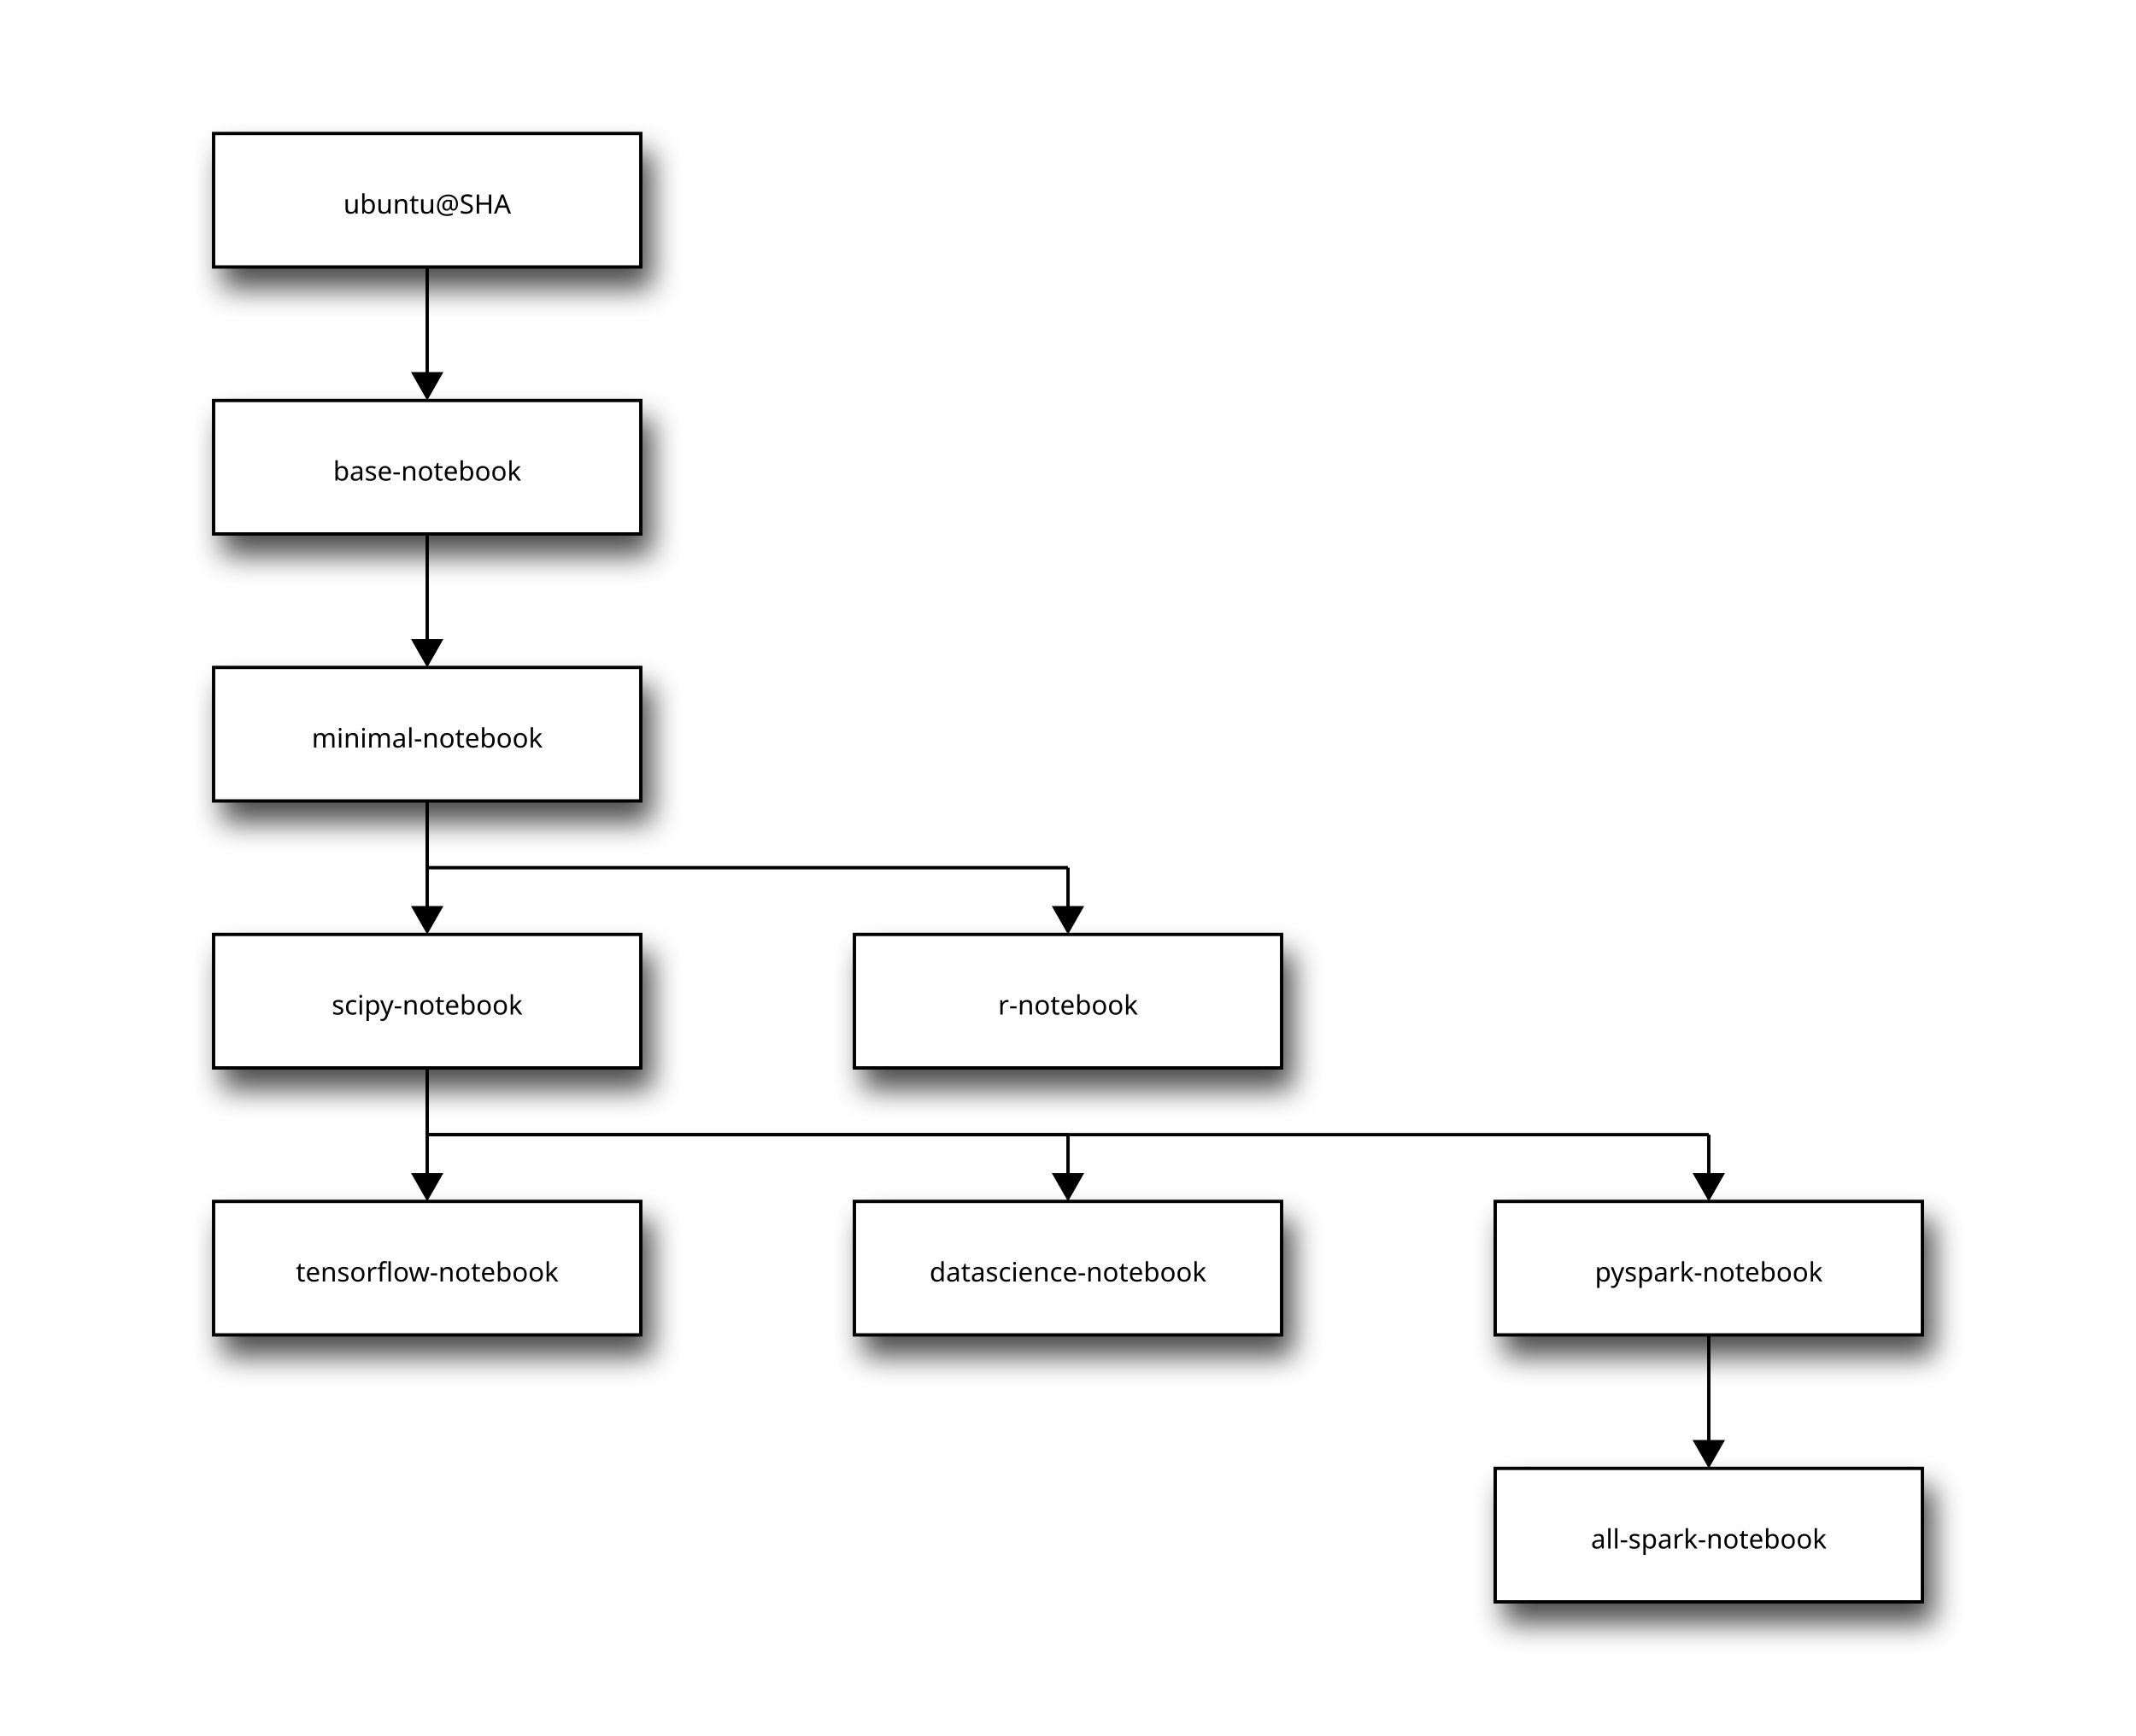
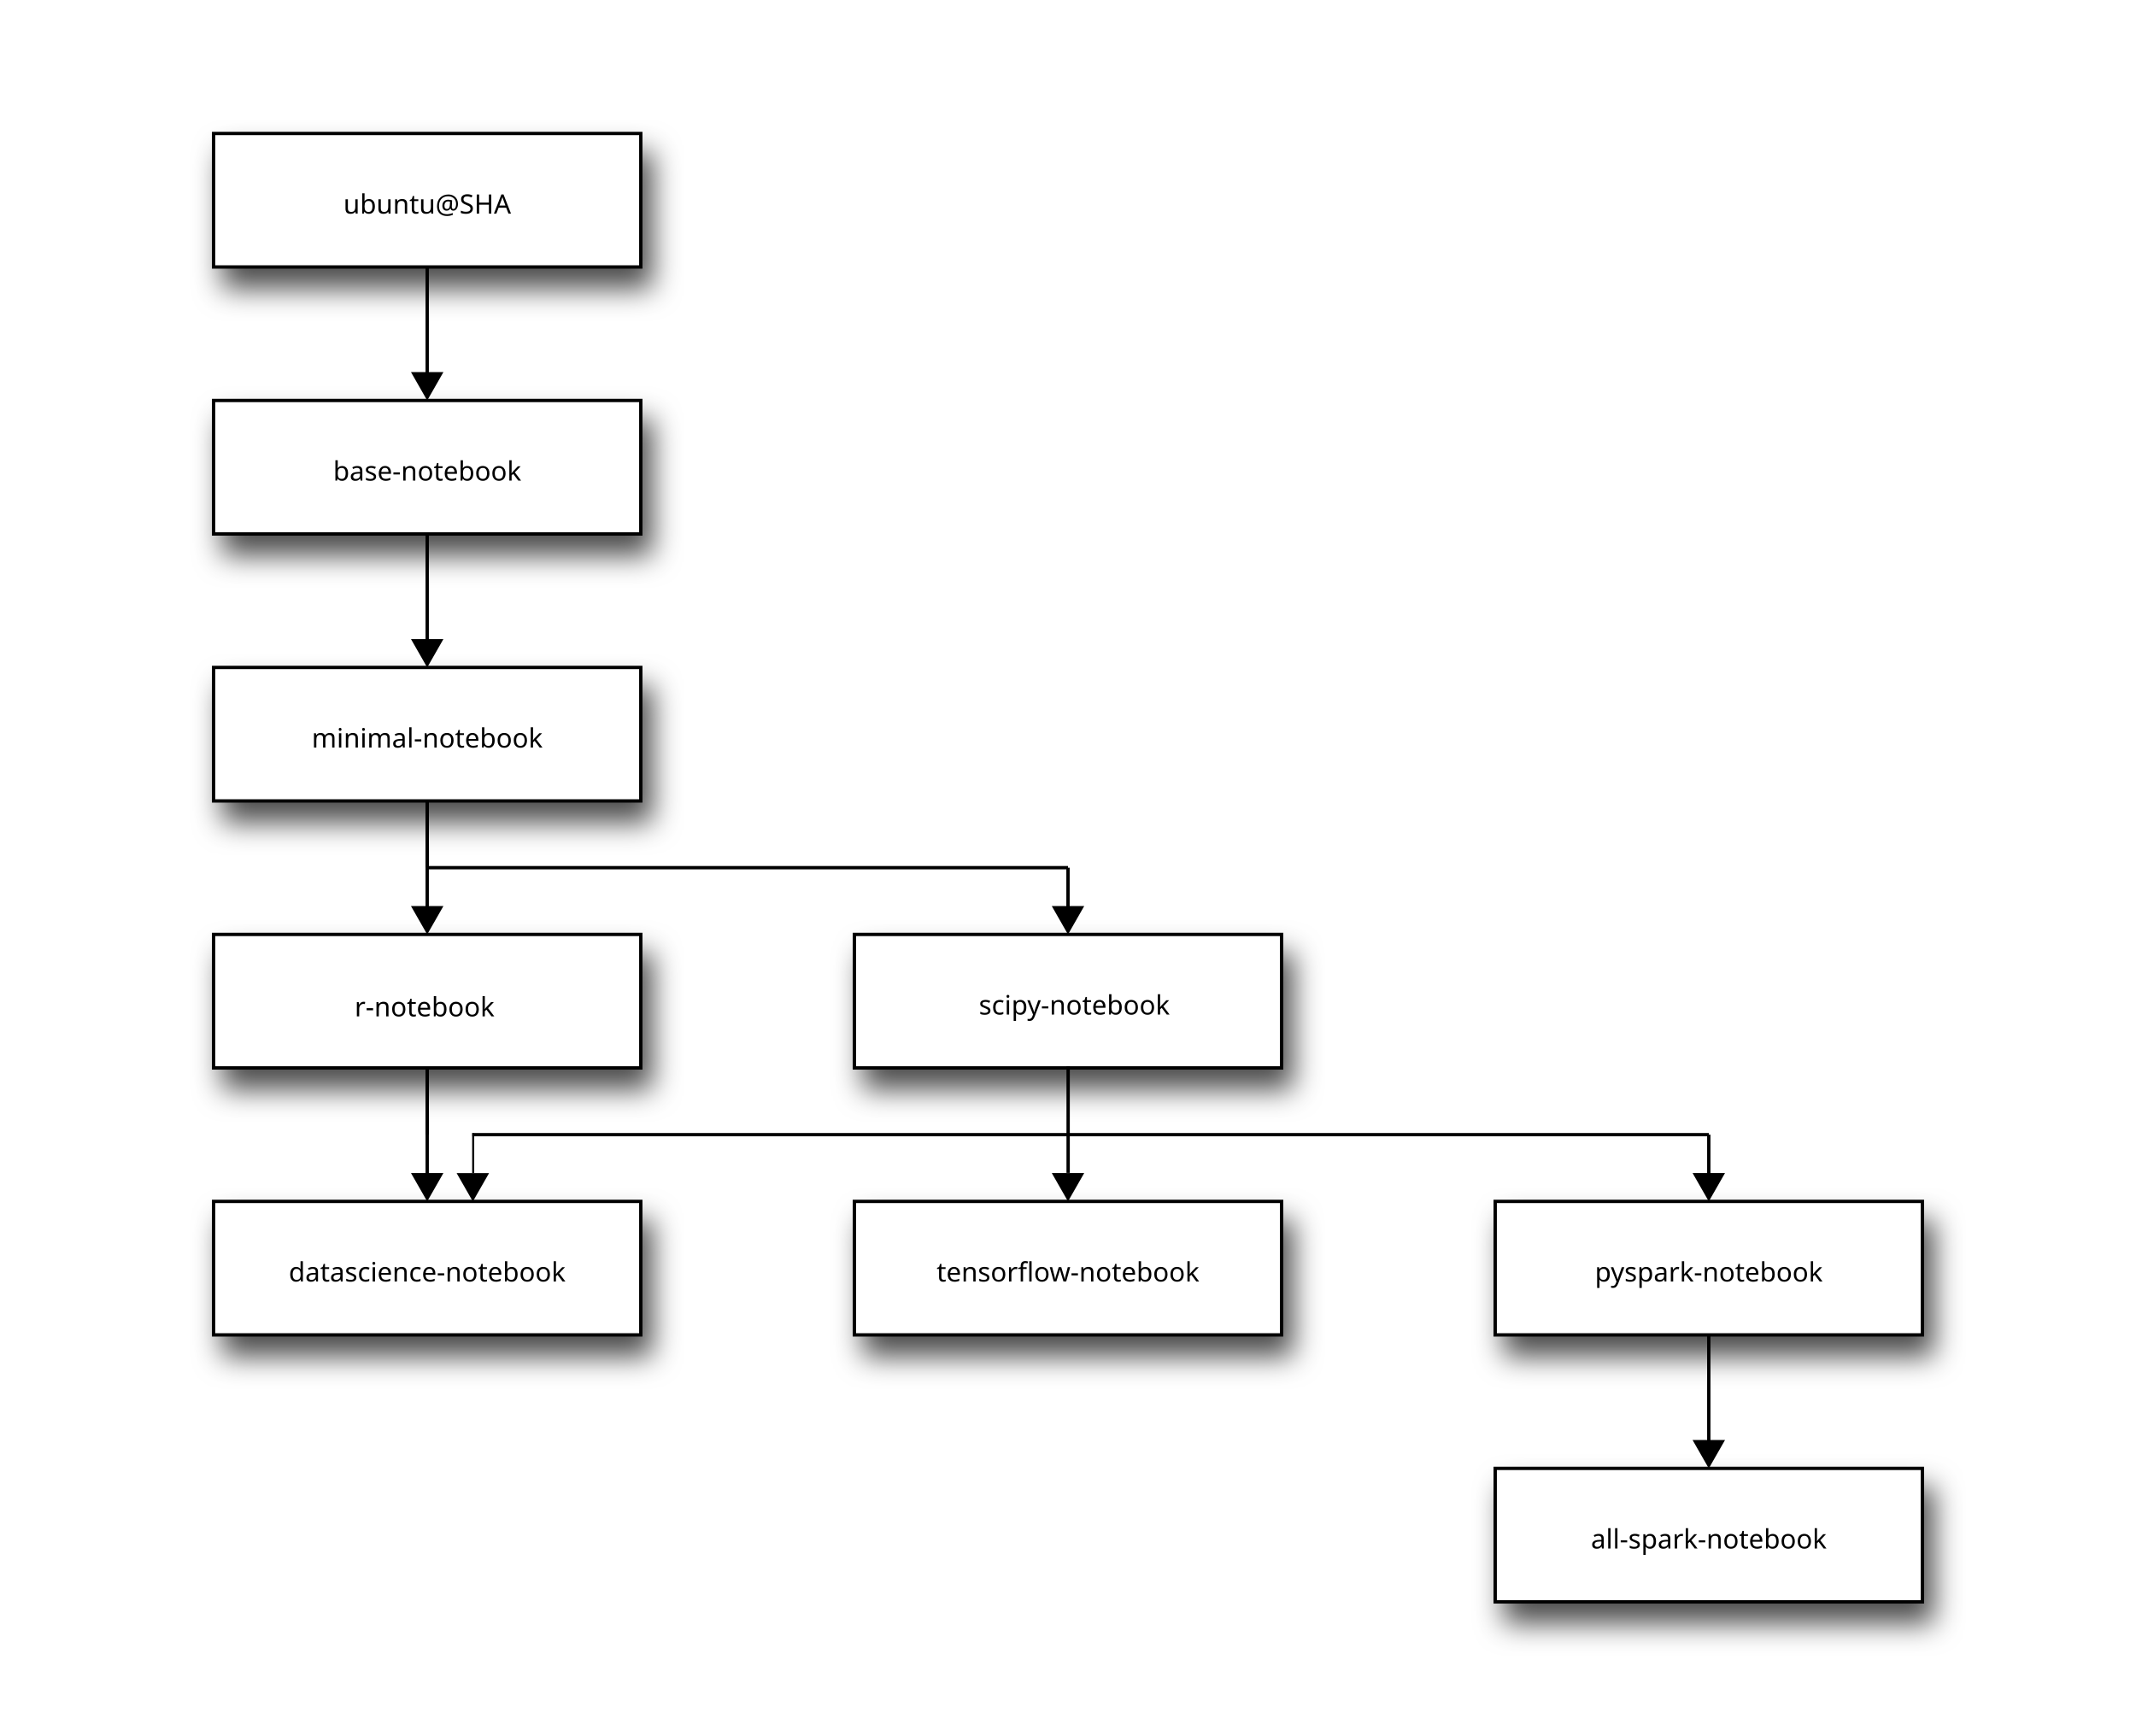
- <svg xmlns="http://www.w3.org/2000/svg" viewBox="0 0 640 520">
+ <svg xmlns="http://www.w3.org/2000/svg" viewBox="0 0 640 520" version="1.1" id="svg107">
  <defs id="defs_block">
    <filter height="1.504" id="filter_blur" width="1.157" x="-0.079" y="-0.252">
      <feGaussianBlur id="feGaussianBlur3780" stdDeviation="4.2" />
    </filter>
  </defs>
-   <rect fill="rgb(0,0,0)" height="40" stroke="rgb(0,0,0)" style="filter:url(#filter_blur);opacity:0.7;fill-opacity:1" width="128" x="67" y="46" />
-   <rect fill="rgb(0,0,0)" height="40" stroke="rgb(0,0,0)" style="filter:url(#filter_blur);opacity:0.7;fill-opacity:1" width="128" x="67" y="126" />
-   <rect fill="rgb(0,0,0)" height="40" stroke="rgb(0,0,0)" style="filter:url(#filter_blur);opacity:0.7;fill-opacity:1" width="128" x="67" y="206" />
-   <rect fill="rgb(0,0,0)" height="40" stroke="rgb(0,0,0)" style="filter:url(#filter_blur);opacity:0.7;fill-opacity:1" width="128" x="67" y="286" />
-   <rect fill="rgb(0,0,0)" height="40" stroke="rgb(0,0,0)" style="filter:url(#filter_blur);opacity:0.7;fill-opacity:1" width="128" x="259" y="286" />
-   <rect fill="rgb(0,0,0)" height="40" stroke="rgb(0,0,0)" style="filter:url(#filter_blur);opacity:0.7;fill-opacity:1" width="128" x="67" y="366" />
-   <rect fill="rgb(0,0,0)" height="40" stroke="rgb(0,0,0)" style="filter:url(#filter_blur);opacity:0.7;fill-opacity:1" width="128" x="259" y="366" />
-   <rect fill="rgb(0,0,0)" height="40" stroke="rgb(0,0,0)" style="filter:url(#filter_blur);opacity:0.7;fill-opacity:1" width="128" x="451" y="366" />
-   <rect fill="rgb(0,0,0)" height="40" stroke="rgb(0,0,0)" style="filter:url(#filter_blur);opacity:0.7;fill-opacity:1" width="128" x="451" y="446" />
-   <rect fill="rgb(255,255,255)" height="40" stroke="rgb(0,0,0)" width="128" x="64" y="40" />
-   <text fill="rgb(0,0,0)" font-family="sans-serif" font-size="8" font-style="normal" font-weight="normal" text-anchor="middle" textLength="44" x="128" y="64">ubuntu@SHA</text>
-   <rect fill="rgb(255,255,255)" height="40" stroke="rgb(0,0,0)" width="128" x="64" y="120" />
-   <text fill="rgb(0,0,0)" font-family="sans-serif" font-size="8" font-style="normal" font-weight="normal" text-anchor="middle" textLength="58" x="128" y="144">base-notebook</text>
-   <rect fill="rgb(255,255,255)" height="40" stroke="rgb(0,0,0)" width="128" x="64" y="200" />
-   <text fill="rgb(0,0,0)" font-family="sans-serif" font-size="8" font-style="normal" font-weight="normal" text-anchor="middle" textLength="71" x="128" y="224">minimal-notebook</text>
-   <rect fill="rgb(255,255,255)" height="40" stroke="rgb(0,0,0)" width="128" x="64" y="280" />
-   <text fill="rgb(0,0,0)" font-family="sans-serif" font-size="8" font-style="normal" font-weight="normal" text-anchor="middle" textLength="62" x="128" y="304">scipy-notebook</text>
-   <rect fill="rgb(255,255,255)" height="40" stroke="rgb(0,0,0)" width="128" x="256" y="280" />
-   <text fill="rgb(0,0,0)" font-family="sans-serif" font-size="8" font-style="normal" font-weight="normal" text-anchor="middle" textLength="44" x="320" y="304">r-notebook</text>
-   <rect fill="rgb(255,255,255)" height="40" stroke="rgb(0,0,0)" width="128" x="64" y="360" />
-   <text fill="rgb(0,0,0)" font-family="sans-serif" font-size="8" font-style="normal" font-weight="normal" text-anchor="middle" textLength="84" x="128" y="384">tensorflow-notebook</text>
-   <rect fill="rgb(255,255,255)" height="40" stroke="rgb(0,0,0)" width="128" x="256" y="360" />
-   <text fill="rgb(0,0,0)" font-family="sans-serif" font-size="8" font-style="normal" font-weight="normal" text-anchor="middle" textLength="88" x="320" y="384">datascience-notebook</text>
-   <rect fill="rgb(255,255,255)" height="40" stroke="rgb(0,0,0)" width="128" x="448" y="360" />
-   <text fill="rgb(0,0,0)" font-family="sans-serif" font-size="8" font-style="normal" font-weight="normal" text-anchor="middle" textLength="71" x="512" y="384">pyspark-notebook</text>
-   <rect fill="rgb(255,255,255)" height="40" stroke="rgb(0,0,0)" width="128" x="448" y="440" />
-   <text fill="rgb(0,0,0)" font-family="sans-serif" font-size="8" font-style="normal" font-weight="normal" text-anchor="middle" textLength="80" x="512" y="464">all-spark-notebook</text>
-   <path d="M 128 80 L 128 112" fill="none" stroke="rgb(0,0,0)" />
-   <polygon fill="rgb(0,0,0)" points="128,119 124,112 132,112 128,119" stroke="rgb(0,0,0)" />
-   <path d="M 128 160 L 128 192" fill="none" stroke="rgb(0,0,0)" />
-   <polygon fill="rgb(0,0,0)" points="128,199 124,192 132,192 128,199" stroke="rgb(0,0,0)" />
-   <path d="M 128 240 L 128 260" fill="none" stroke="rgb(0,0,0)" />
-   <path d="M 128 260 L 320 260" fill="none" stroke="rgb(0,0,0)" />
-   <path d="M 320 260 L 320 272" fill="none" stroke="rgb(0,0,0)" />
-   <polygon fill="rgb(0,0,0)" points="320,279 316,272 324,272 320,279" stroke="rgb(0,0,0)" />
-   <path d="M 128 240 L 128 272" fill="none" stroke="rgb(0,0,0)" />
-   <polygon fill="rgb(0,0,0)" points="128,279 124,272 132,272 128,279" stroke="rgb(0,0,0)" />
-   <path d="M 128 320 L 128 340" fill="none" stroke="rgb(0,0,0)" />
-   <path d="M 128 340 L 512 340" fill="none" stroke="rgb(0,0,0)" />
-   <path d="M 512 340 L 512 352" fill="none" stroke="rgb(0,0,0)" />
-   <polygon fill="rgb(0,0,0)" points="512,359 508,352 516,352 512,359" stroke="rgb(0,0,0)" />
-   <path d="M 128 320 L 128 352" fill="none" stroke="rgb(0,0,0)" />
-   <polygon fill="rgb(0,0,0)" points="128,359 124,352 132,352 128,359" stroke="rgb(0,0,0)" />
-   <path d="M 128 320 L 128 340" fill="none" stroke="rgb(0,0,0)" />
-   <path d="M 128 340 L 320 340" fill="none" stroke="rgb(0,0,0)" />
-   <path d="M 320 340 L 320 352" fill="none" stroke="rgb(0,0,0)" />
-   <polygon fill="rgb(0,0,0)" points="320,359 316,352 324,352 320,359" stroke="rgb(0,0,0)" />
-   <path d="M 512 400 L 512 432" fill="none" stroke="rgb(0,0,0)" />
-   <polygon fill="rgb(0,0,0)" points="512,439 508,432 516,432 512,439" stroke="rgb(0,0,0)" />
+   <rect fill="rgb(0,0,0)" height="40" stroke="rgb(0,0,0)" style="filter:url(#filter_blur);opacity:0.7;fill-opacity:1" width="128" x="67" y="46" id="rect9" />
+   <rect fill="rgb(0,0,0)" height="40" stroke="rgb(0,0,0)" style="filter:url(#filter_blur);opacity:0.7;fill-opacity:1" width="128" x="67" y="126" id="rect11" />
+   <rect fill="rgb(0,0,0)" height="40" stroke="rgb(0,0,0)" style="filter:url(#filter_blur);opacity:0.7;fill-opacity:1" width="128" x="67" y="206" id="rect13" />
+   <rect fill="rgb(0,0,0)" height="40" stroke="rgb(0,0,0)" style="filter:url(#filter_blur);opacity:0.7;fill-opacity:1" width="128" x="67" y="286" id="rect15" />
+   <rect fill="rgb(0,0,0)" height="40" stroke="rgb(0,0,0)" style="filter:url(#filter_blur);opacity:0.7;fill-opacity:1" width="128" x="259" y="286" id="rect17" />
+   <rect fill="rgb(0,0,0)" height="40" stroke="rgb(0,0,0)" style="filter:url(#filter_blur);opacity:0.7;fill-opacity:1" width="128" x="67" y="366" id="rect19" />
+   <rect fill="rgb(0,0,0)" height="40" stroke="rgb(0,0,0)" style="filter:url(#filter_blur);opacity:0.7;fill-opacity:1" width="128" x="259" y="366" id="rect21" />
+   <rect fill="rgb(0,0,0)" height="40" stroke="rgb(0,0,0)" style="filter:url(#filter_blur);opacity:0.7;fill-opacity:1" width="128" x="451" y="366" id="rect23" />
+   <rect fill="rgb(0,0,0)" height="40" stroke="rgb(0,0,0)" style="filter:url(#filter_blur);opacity:0.7;fill-opacity:1" width="128" x="451" y="446" id="rect25" />
+   <rect fill="rgb(255,255,255)" height="40" stroke="rgb(0,0,0)" width="128" x="64" y="40" id="rect27" />
+   <text fill="rgb(0,0,0)" font-family="sans-serif" font-size="8" font-style="normal" font-weight="normal" text-anchor="middle" textLength="44" x="128" y="64" id="text29">ubuntu@SHA</text>
+   <rect fill="rgb(255,255,255)" height="40" stroke="rgb(0,0,0)" width="128" x="64" y="120" id="rect31" />
+   <text fill="rgb(0,0,0)" font-family="sans-serif" font-size="8" font-style="normal" font-weight="normal" text-anchor="middle" textLength="58" x="128" y="144" id="text33">base-notebook</text>
+   <rect fill="rgb(255,255,255)" height="40" stroke="rgb(0,0,0)" width="128" x="64" y="200" id="rect35" />
+   <text fill="rgb(0,0,0)" font-family="sans-serif" font-size="8" font-style="normal" font-weight="normal" text-anchor="middle" textLength="71" x="128" y="224" id="text37">minimal-notebook</text>
+   <rect height="40" width="128" x="64" y="280" id="rect39" stroke="rgb(0,0,0)" fill="rgb(255,255,255)" />
+   <rect fill="rgb(255,255,255)" height="40" stroke="rgb(0,0,0)" width="128" x="256" y="280" id="rect43" />
+   <text font-size="8" font-style="normal" font-weight="normal" textLength="62" x="128" y="304" id="text41" lengthAdjust="spacing" transform="translate(193.8983)" style="font-style:normal;font-weight:normal;font-size:8px;font-family:sans-serif;text-anchor:middle;fill:#000000">scipy-notebook</text>
+   <text font-size="8" font-style="normal" font-weight="normal" textLength="44" x="320" y="304" id="text45" lengthAdjust="spacing" transform="translate(-192.7966,0.5508474)" style="font-style:normal;font-weight:normal;font-size:8px;font-family:sans-serif;text-anchor:middle;fill:#000000">r-notebook</text>
+   <rect fill="rgb(255,255,255)" height="40" stroke="rgb(0,0,0)" width="128" x="64" y="360" id="rect47" />
+   <text font-size="8" font-style="normal" font-weight="normal" textLength="84" x="128" y="384" id="text49" lengthAdjust="spacing" style="font-style:normal;font-weight:normal;font-size:8px;font-family:sans-serif;text-anchor:middle;fill:#000000">datascience-notebook</text>
+   <rect fill="rgb(255,255,255)" height="40" stroke="rgb(0,0,0)" width="128" x="256" y="360" id="rect51" />
+   <text font-size="8" font-style="normal" font-weight="normal" textLength="88" x="320" y="384" id="text53" lengthAdjust="spacing" style="font-style:normal;font-weight:normal;font-size:8px;font-family:sans-serif;text-anchor:middle;fill:#000000">tensorflow-notebook</text>
+   <rect fill="rgb(255,255,255)" height="40" stroke="rgb(0,0,0)" width="128" x="448" y="360" id="rect55" />
+   <text fill="rgb(0,0,0)" font-family="sans-serif" font-size="8" font-style="normal" font-weight="normal" text-anchor="middle" textLength="71" x="512" y="384" id="text57">pyspark-notebook</text>
+   <rect fill="rgb(255,255,255)" height="40" stroke="rgb(0,0,0)" width="128" x="448" y="440" id="rect59" />
+   <text fill="rgb(0,0,0)" font-family="sans-serif" font-size="8" font-style="normal" font-weight="normal" text-anchor="middle" textLength="80" x="512" y="464" id="text61">all-spark-notebook</text>
+   <path d="M 128 80 L 128 112" fill="none" stroke="rgb(0,0,0)" id="path63" />
+   <polygon fill="rgb(0,0,0)" points="128,119 124,112 132,112 128,119" stroke="rgb(0,0,0)" id="polygon65" />
+   <path d="M 128 160 L 128 192" fill="none" stroke="rgb(0,0,0)" id="path67" />
+   <polygon fill="rgb(0,0,0)" points="128,199 124,192 132,192 128,199" stroke="rgb(0,0,0)" id="polygon69" />
+   <path d="M 128 240 L 128 260" fill="none" stroke="rgb(0,0,0)" id="path71" />
+   <path d="M 128 260 L 320 260" fill="none" stroke="rgb(0,0,0)" id="path73" />
+   <path d="M 320 260 L 320 272" fill="none" stroke="rgb(0,0,0)" id="path75" />
+   <polygon fill="rgb(0,0,0)" points="320,279 316,272 324,272 320,279" stroke="rgb(0,0,0)" id="polygon77" />
+   <path d="M 128 240 L 128 272" fill="none" stroke="rgb(0,0,0)" id="path79" />
+   <polygon fill="rgb(0,0,0)" points="128,279 124,272 132,272 128,279" stroke="rgb(0,0,0)" id="polygon81" />
+   <path d="M 128 320 L 128 340" fill="none" stroke="rgb(0,0,0)" id="path83" />
+   <path d="M 141.525,340 H 512" id="path85" style="fill:none;stroke:#000000;stroke-width:0.982" />
+   <path d="M 512 340 L 512 352" fill="none" stroke="rgb(0,0,0)" id="path87" />
+   <polygon fill="rgb(0,0,0)" points="512,359 508,352 516,352 512,359" stroke="rgb(0,0,0)" id="polygon89" />
+   <path d="M 128 320 L 128 352" fill="none" stroke="rgb(0,0,0)" id="path91" />
+   <polygon fill="rgb(0,0,0)" points="128,359 124,352 132,352 128,359" stroke="rgb(0,0,0)" id="polygon93" />
+   <path d="M 128 320 L 128 340" fill="none" stroke="rgb(0,0,0)" id="path95" />
+   <path d="m 320,340 v 0" id="path97" style="fill:none;stroke:#000000;stroke-width:0" />
+   <polygon fill="rgb(0,0,0)" points="320,359 316,352 324,352 320,359" stroke="rgb(0,0,0)" id="polygon101" />
+   <path d="M 512 400 L 512 432" fill="none" stroke="rgb(0,0,0)" id="path103" />
+   <polygon fill="rgb(0,0,0)" points="512,439 508,432 516,432 512,439" stroke="rgb(0,0,0)" id="polygon105" />
+   <path style="fill:none;stroke:#000000" d="m 320.042,319.466 v 32" id="path103-6" />
+   <path style="fill:none;stroke:#000000;stroke-width:0.613" d="M 141.78,339.506 V 351.538" id="path91-7" />
+   <polygon transform="translate(13.67661,0.01979731)" style="fill:#000000;stroke:#000000" points="124,352 132,352 128,359 " id="polygon93-5" />
</svg>
